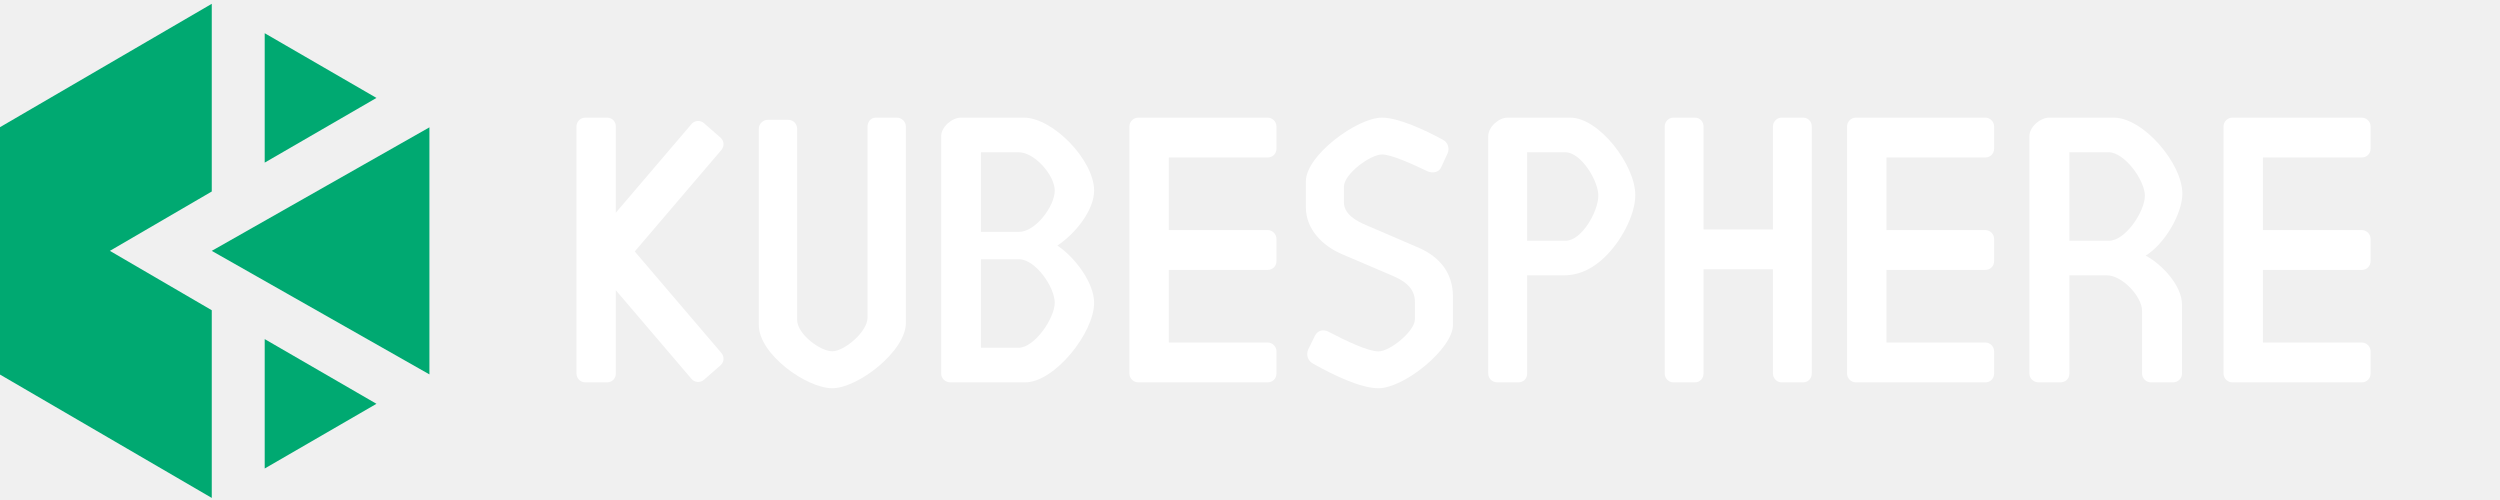
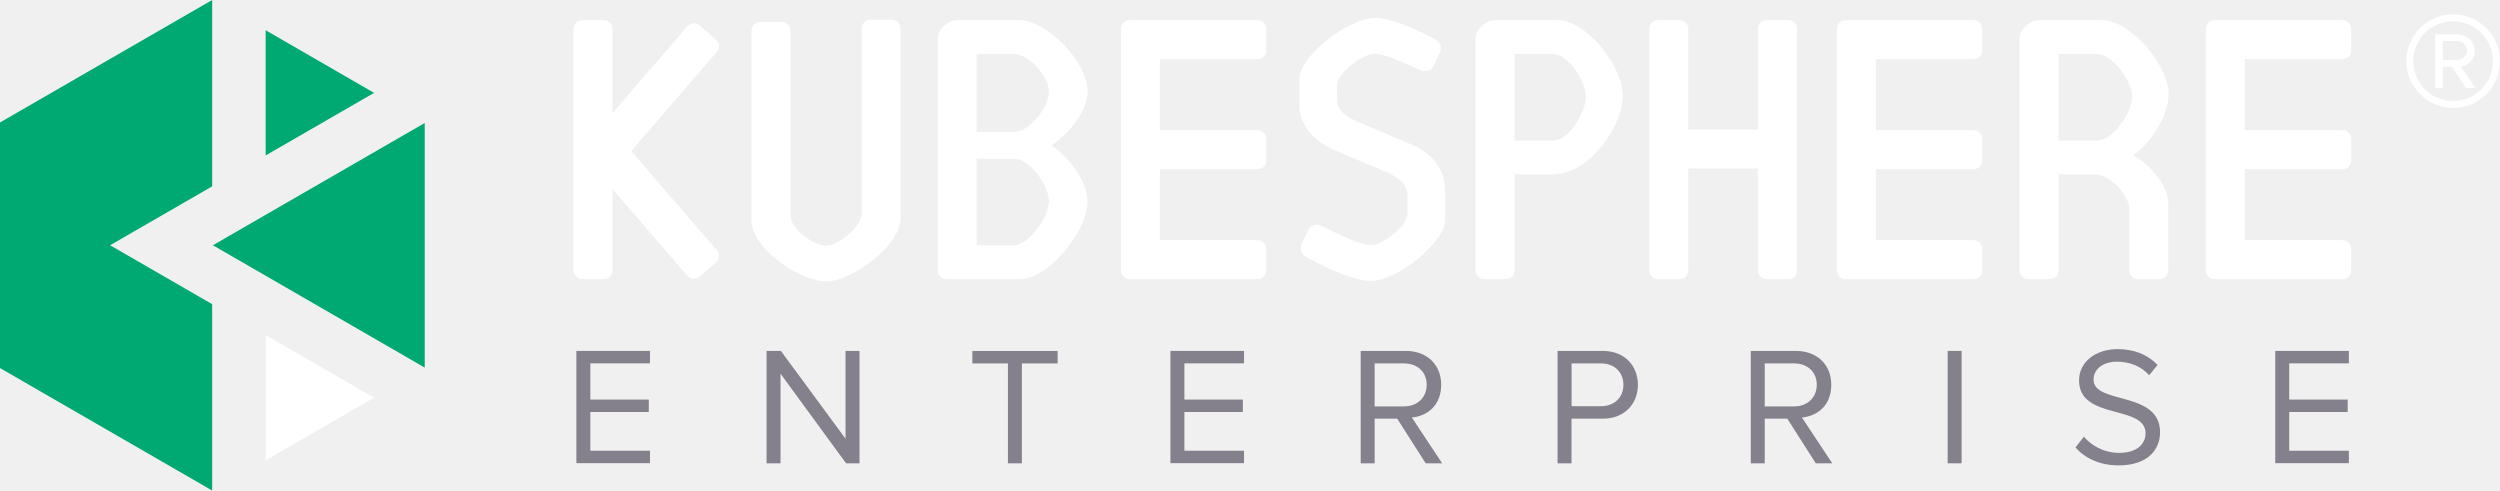
- <svg xmlns="http://www.w3.org/2000/svg" width="200px" height="40px" viewBox="0 0 200 40" version="1.1">
-   <g id="页面1" stroke="none" stroke-width="1" fill="none" fill-rule="evenodd">
-     <g id="logo" fill-rule="nonzero">
-       <g id="编组" transform="translate(46.11746, 9.245647)" fill="#FFFFFF">
-         <path d="M98.134,0.166 L96.409,0.166 C96.032,0.166 95.718,0.488 95.718,0.874 L95.718,9.112 L90.165,9.112 L90.165,0.874 C90.165,0.488 89.883,0.166 89.475,0.166 L87.75,0.166 C87.373,0.166 87.059,0.488 87.059,0.874 L87.059,20.634 C87.059,21.021 87.373,21.343 87.75,21.343 L89.475,21.343 C89.883,21.343 90.165,21.021 90.165,20.634 L90.165,12.298 L95.718,12.298 L95.718,20.634 C95.718,21.021 96.032,21.343 96.409,21.343 L98.134,21.343 C98.542,21.343 98.824,21.021 98.824,20.634 L98.824,0.874 C98.824,0.488 98.542,0.166 98.134,0.166" id="Fill-5" />
-         <path d="M56,18.864 C56,18.478 55.681,18.156 55.3,18.156 L47.389,18.157 L47.389,12.347 L55.3,12.347 C55.681,12.347 56,12.058 56,11.639 L56,9.869 C56,9.483 55.681,9.161 55.299,9.161 L47.389,9.161 L47.389,3.352 L55.299,3.352 C55.681,3.352 56,3.062 56,2.644 L56,0.874 C56,0.488 55.681,0.166 55.299,0.166 L46.69,0.166 C46.689,0.166 46.689,0.166 46.688,0.166 L44.937,0.166 C44.554,0.166 44.235,0.488 44.235,0.874 L44.235,20.634 C44.235,21.021 44.554,21.343 44.937,21.343 L45.696,21.343 L45.697,21.343 L55.3,21.343 C55.681,21.343 56,21.053 56,20.634 L56,18.864 Z" id="Fill-7" />
-         <path d="M113.412,18.864 C113.412,18.478 113.093,18.156 112.711,18.156 L104.801,18.157 L104.801,12.347 L112.711,12.347 C113.093,12.347 113.412,12.058 113.412,11.639 L113.412,9.869 C113.412,9.483 113.093,9.161 112.711,9.161 L104.801,9.161 L104.801,3.352 L112.711,3.352 C113.093,3.352 113.412,3.062 113.412,2.644 L113.412,0.874 C113.412,0.488 113.093,0.166 112.711,0.166 L104.101,0.166 C104.101,0.166 104.1,0.166 104.1,0.166 L102.348,0.166 C101.966,0.166 101.647,0.488 101.647,0.874 L101.647,20.634 C101.647,21.021 101.966,21.343 102.348,21.343 L103.107,21.343 L103.109,21.343 L112.711,21.343 C113.093,21.343 113.412,21.053 113.412,20.634 L113.412,18.864 Z" id="Fill-9" />
-         <path d="M143.53,18.864 C143.53,18.478 143.211,18.156 142.829,18.156 L134.918,18.157 L134.918,12.347 L142.829,12.347 C143.211,12.347 143.529,12.058 143.529,11.639 L143.529,9.869 C143.529,9.483 143.21,9.161 142.828,9.161 L134.918,9.161 L134.918,3.352 L142.828,3.352 C143.21,3.352 143.529,3.062 143.529,2.644 L143.529,0.874 C143.529,0.488 143.21,0.166 142.828,0.166 L134.219,0.166 C134.219,0.166 134.218,0.166 134.218,0.166 L132.466,0.166 C132.084,0.166 131.765,0.488 131.765,0.874 L131.765,20.634 C131.765,21.021 132.084,21.343 132.466,21.343 L133.225,21.343 L133.226,21.343 L142.829,21.343 C143.211,21.343 143.53,21.053 143.53,20.634 L143.53,18.864 Z" id="Fill-11" />
-         <path d="M61.396,5.706 L61.396,6.923 C61.396,7.852 62.275,8.396 63.279,8.812 L67.451,10.605 C69.02,11.31 70.118,12.558 70.118,14.48 L70.118,16.753 C70.118,18.643 66.227,21.813 64.156,21.813 C62.745,21.813 60.612,20.788 58.95,19.86 C58.573,19.668 58.322,19.219 58.542,18.707 L59.075,17.618 C59.295,17.17 59.765,17.073 60.173,17.298 C61.522,18.002 63.31,18.867 64.156,18.867 C65.098,18.867 67.075,17.234 67.075,16.305 L67.075,14.896 C67.075,13.807 66.259,13.199 65.13,12.751 L61.239,11.086 C59.734,10.445 58.353,9.132 58.353,7.339 L58.353,5.258 C58.353,3.176 62.463,0.166 64.439,0.166 C65.757,0.166 67.89,1.159 69.302,1.928 C69.741,2.152 69.867,2.664 69.678,3.048 L69.176,4.137 C69.02,4.521 68.518,4.649 68.079,4.457 C67.012,3.945 65.224,3.112 64.439,3.112 C63.53,3.112 61.396,4.649 61.396,5.706" id="Fill-13" />
-         <path d="M122.566,2.934 L119.433,2.934 L119.433,10.015 L122.598,10.015 C123.922,10.015 125.473,7.665 125.473,6.41 C125.473,5.187 123.857,2.934 122.566,2.934 M122.437,12.782 L119.433,12.782 L119.433,20.635 C119.433,21.053 119.142,21.343 118.69,21.343 L116.978,21.343 C116.591,21.343 116.235,21.053 116.235,20.635 L116.235,1.647 C116.235,0.907 117.108,0.166 117.818,0.166 L122.986,0.166 C125.343,0.166 128.471,3.83 128.471,6.243 C128.471,7.853 127.055,10.271 125.537,11.205 C126.765,11.849 128.444,13.555 128.444,15.132 L128.444,20.635 C128.444,21.021 128.121,21.343 127.733,21.343 L125.957,21.343 C125.57,21.343 125.247,21.021 125.247,20.635 L125.247,15.614 C125.247,14.488 123.664,12.782 122.437,12.782" id="Fill-15" />
-         <path d="M79.1,2.934 L76.053,2.934 L76.053,10.015 L79.131,10.015 C80.42,10.015 81.748,7.665 81.748,6.41 C81.748,5.187 80.357,2.934 79.1,2.934 M78.975,12.782 L76.053,12.782 L76.053,20.635 C76.053,21.053 75.769,21.343 75.329,21.343 L73.664,21.343 C73.287,21.343 72.941,21.053 72.941,20.635 L72.941,1.647 C72.941,0.907 73.79,0.166 74.481,0.166 L79.509,0.166 C81.802,0.166 84.706,3.944 84.706,6.357 C84.706,7.967 83.542,10.131 82.197,11.383 C81.537,11.999 80.487,12.782 78.975,12.782" id="Fill-17" />
-         <path d="M20.463,21.813 C18.417,21.813 14.588,19.101 14.588,16.761 L14.588,1.053 C14.588,0.663 14.928,0.34 15.302,0.34 L16.942,0.34 C17.343,0.34 17.653,0.663 17.653,1.053 L17.653,16.34 C17.653,17.478 19.502,18.857 20.463,18.857 C21.424,18.857 23.286,17.303 23.286,16.165 L23.286,0.879 C23.286,0.488 23.565,0.166 23.939,0.166 L25.639,0.166 C26.014,0.166 26.353,0.488 26.353,0.879 L26.353,16.586 C26.353,18.857 22.507,21.813 20.463,21.813" id="Fill-19" />
-         <path d="M35.368,18.575 L32.359,18.575 L32.359,11.494 L35.4,11.494 C36.718,11.494 38.262,13.72 38.262,14.975 C38.262,16.198 36.654,18.575 35.368,18.575 L35.368,18.575 Z M32.359,2.934 L35.368,2.934 C36.654,2.934 38.262,4.777 38.262,6 C38.262,7.255 36.718,9.305 35.4,9.305 L32.359,9.305 L32.359,2.934 Z M38.471,10.4 C39.936,9.434 41.412,7.558 41.412,6 C41.412,3.587 38.133,0.166 35.786,0.166 L30.751,0.166 C30.045,0.166 29.177,0.906 29.177,1.646 L29.177,9.405 L29.177,19.862 L29.177,20.635 C29.177,21.054 29.53,21.343 29.916,21.343 L30.751,21.343 L31.62,21.343 L35.895,21.343 C38.242,21.343 41.412,17.389 41.412,14.975 C41.412,13.418 39.936,11.377 38.471,10.4 L38.471,10.4 Z" id="Fill-21" />
-         <path d="M4.663,10.872 L11.589,2.757 C11.838,2.465 11.83,2.032 11.517,1.758 L10.193,0.602 C9.904,0.349 9.455,0.382 9.205,0.675 L3.149,7.77 L3.149,0.874 C3.149,0.488 2.863,0.166 2.45,0.166 L0.7,0.166 C0.318,0.166 0,0.488 0,0.874 L0,20.635 C0,21.021 0.318,21.343 0.7,21.343 L2.45,21.343 C2.863,21.343 3.149,21.021 3.149,20.635 L3.149,13.973 L9.205,21.069 C9.455,21.361 9.904,21.394 10.193,21.142 L11.517,19.985 C11.83,19.711 11.838,19.279 11.589,18.987 L4.663,10.872 Z" id="Fill-23" />
+ <svg xmlns="http://www.w3.org/2000/svg" id="_图层_2" viewBox="0 0 377.66 74.1">
+   <defs>
+     <style>.cls-1{fill:#00a971;}.cls-2{fill:#fff;}.cls-3{fill:#85818c;}</style>
+   </defs>
+   <g id="_图层_1-2">
+     <g>
+       <g>
+         <g>
+           <g>
+             <polygon class="cls-2" points="56.51 60.08 40.13 50.62 40.13 69.53 56.51 60.08" />
+             <polygon class="cls-1" points="56.51 14.03 40.13 4.57 40.13 23.48 56.51 14.03" />
+             <polygon class="cls-1" points="16.63 37.05 32.05 28.15 32.05 0 0 18.5 0 55.6 32.05 74.1 32.05 45.95 16.63 37.05" />
+           </g>
+           <polygon class="cls-1" points="32.16 37.05 64.16 55.53 64.16 18.58 32.16 37.05" />
+         </g>
+         <g>
+           <path class="cls-2" d="M270.14,3.04h-3.27c-.71,0-1.31,.59-1.31,1.31v15.22h-10.52V4.35c0-.71-.53-1.31-1.31-1.31h-3.27c-.71,0-1.31,.59-1.31,1.31V40.86c0,.71,.59,1.31,1.31,1.31h3.27c.77,0,1.31-.59,1.31-1.31v-15.4h10.52v15.4c0,.71,.59,1.31,1.31,1.31h3.27c.77,0,1.31-.59,1.31-1.31V4.35c0-.71-.53-1.31-1.31-1.31Z" />
+           <path class="cls-2" d="M191.29,37.59c0-.71-.59-1.31-1.31-1.31h-14.77s0-10.73,0-10.73h14.77c.71,0,1.31-.54,1.31-1.31v-3.27c0-.71-.59-1.31-1.31-1.31h-14.77s0-10.73,0-10.73h14.76c.71,0,1.31-.54,1.31-1.31v-3.27c0-.71-.59-1.31-1.31-1.31h-16.07s0,0,0,0h-3.27c-.71,0-1.31,.59-1.31,1.31V40.86c0,.71,.59,1.31,1.31,1.31h1.42s0,0,0,0h17.92c.71,0,1.31-.54,1.31-1.31v-3.27Z" />
+           <path class="cls-2" d="M299.46,37.59c0-.71-.59-1.31-1.31-1.31h-14.77s0-10.73,0-10.73h14.77c.71,0,1.31-.54,1.31-1.31v-3.27c0-.71-.59-1.31-1.31-1.31h-14.77s0-10.73,0-10.73h14.76c.71,0,1.31-.54,1.31-1.31v-3.27c0-.71-.59-1.31-1.31-1.31h-16.07s0,0,0,0h-3.27c-.71,0-1.31,.59-1.31,1.31V40.86c0,.71,.59,1.31,1.31,1.31h1.42s0,0,0,0h17.92c.71,0,1.31-.54,1.31-1.31v-3.27Z" />
+           <path class="cls-2" d="M355.19,37.59c0-.71-.59-1.31-1.31-1.31h-14.77s0-10.73,0-10.73h14.77c.71,0,1.31-.54,1.31-1.31v-3.27c0-.71-.59-1.31-1.31-1.31h-14.77s0-10.73,0-10.73h14.76c.71,0,1.31-.54,1.31-1.31v-3.27c0-.71-.59-1.31-1.31-1.31h-16.07s0,0,0,0h-3.27c-.71,0-1.31,.59-1.31,1.31V40.86c0,.71,.59,1.31,1.31,1.31h1.42s0,0,0,0h17.92c.71,0,1.31-.54,1.31-1.31v-3.27Z" />
+           <path class="cls-2" d="M201.98,12.88v2.23c0,1.7,1.65,2.7,3.53,3.47l7.82,3.29c2.94,1.29,4.99,3.58,4.99,7.11v4.17c0,3.47-7.29,9.29-11.17,9.29-2.64,0-6.64-1.88-9.75-3.58-.71-.35-1.18-1.18-.76-2.12l1-2c.41-.82,1.29-1,2.06-.59,2.53,1.29,5.88,2.88,7.46,2.88,1.76,0,5.47-3,5.47-4.7v-2.59c0-2-1.53-3.11-3.64-3.94l-7.29-3.06c-2.82-1.18-5.41-3.59-5.41-6.88v-3.82c0-3.82,7.7-9.34,11.4-9.34,2.47,0,6.46,1.82,9.11,3.23,.82,.41,1.06,1.35,.7,2.06l-.94,2c-.29,.7-1.23,.94-2.06,.59-2-.94-5.35-2.47-6.82-2.47-1.7,0-5.7,2.82-5.7,4.76Z" />
+           <path class="cls-2" d="M316.5,26.35h-5.53v14.51c0,.77-.54,1.31-1.37,1.31h-3.15c-.71,0-1.37-.53-1.37-1.31V5.78c0-1.37,1.61-2.74,2.91-2.74h9.51c4.34,0,10.1,6.77,10.1,11.23,0,2.97-2.61,7.44-5.4,9.17,2.26,1.19,5.35,4.34,5.35,7.25v10.17c0,.71-.59,1.31-1.31,1.31h-3.27c-.71,0-1.31-.59-1.31-1.31v-9.28c0-2.08-2.91-5.23-5.17-5.23Zm.24-18.19h-5.77v13.08h5.83c2.44,0,5.29-4.34,5.29-6.66s-2.97-6.42-5.35-6.42Z" />
+           <path class="cls-2" d="M234.32,26.35h-5.53v14.51c0,.77-.54,1.31-1.37,1.31h-3.15c-.71,0-1.37-.53-1.37-1.31V5.78c0-1.37,1.61-2.74,2.91-2.74h9.51c4.34,0,9.83,6.98,9.83,11.44,0,2.97-2.2,6.97-4.75,9.29-1.25,1.14-3.24,2.58-6.1,2.58Zm.24-18.19h-5.77v13.08h5.83c2.44,0,4.95-4.34,4.95-6.66s-2.63-6.42-5.01-6.42Z" />
+           <path class="cls-2" d="M124.77,42.51c-3.91,0-11.24-4.95-11.24-9.23V4.6c0-.71,.65-1.3,1.37-1.3h3.14c.77,0,1.36,.59,1.36,1.3v27.92c0,2.08,3.54,4.6,5.38,4.6s5.4-2.84,5.4-4.92V4.28c0-.71,.53-1.3,1.25-1.3h3.25c.72,0,1.37,.59,1.37,1.3v28.68c0,4.15-7.36,9.55-11.27,9.55Z" />
+           <path class="cls-2" d="M158.85,21.95c2.71-1.78,5.44-5.25,5.44-8.13,0-4.46-6.07-10.78-10.41-10.78h-9.31c-1.31,0-2.91,1.37-2.91,2.74V40.86c0,.77,.65,1.31,1.37,1.31h11.06c4.34,0,10.2-7.3,10.2-11.76,0-2.88-2.73-6.65-5.44-8.45Zm-11.31-13.79h5.57c2.38,0,5.35,3.41,5.35,5.67s-2.85,6.11-5.29,6.11h-5.63V8.16Zm5.57,28.9h-5.57v-13.08h5.63c2.44,0,5.29,4.11,5.29,6.43s-2.97,6.65-5.35,6.65Z" />
+           <path class="cls-2" d="M95.35,22.82l12.95-14.99c.47-.54,.45-1.34-.14-1.84l-2.47-2.14c-.54-.47-1.38-.41-1.85,.13l-11.32,13.11V4.35c0-.71-.53-1.31-1.31-1.31h-3.27c-.71,0-1.31,.59-1.31,1.31V40.86c0,.71,.59,1.31,1.31,1.31h3.27c.77,0,1.31-.59,1.31-1.31v-12.31l11.32,13.11c.47,.54,1.3,.6,1.85,.13l2.47-2.14c.59-.51,.6-1.3,.14-1.84l-12.95-14.99Z" />
+         </g>
      </g>
-       <polygon id="Fill-1" fill="#00A971" points="30.117 32.304 21.176 27.128 21.176 37.481" />
-       <polygon id="Fill-2" fill="#00A971" points="30.117 7.834 21.176 2.657 21.176 13.01" />
-       <polygon id="Fill-3" fill="#00A971" points="8.79 20.069 16.941 15.32 16.941 0.304 -0 10.174 -0 29.965 16.941 39.834 16.941 24.819" />
-       <polygon id="Fill-4" fill="#00A971" points="16.941 20.069 34.353 29.952 34.353 10.187" />
+       <g>
+         <path class="cls-3" d="M87.07,69.99v-16.98h11.12v1.88h-9.01v5.47h8.83v1.88h-8.83v5.85h9.01v1.88h-11.12Z" />
+         <path class="cls-3" d="M127.81,69.99l-9.9-13.54v13.54h-2.11v-16.98h2.16l9.77,13.26v-13.26h2.11v16.98h-2.04Z" />
+         <path class="cls-3" d="M152.26,69.99v-15.09h-5.37v-1.88h12.88v1.88h-5.4v15.09h-2.11Z" />
+         <path class="cls-3" d="M176.81,69.99v-16.98h11.12v1.88h-9.01v5.47h8.83v1.88h-8.83v5.85h9.01v1.88h-11.12Z" />
+         <path class="cls-3" d="M215.37,69.99l-4.3-6.74h-3.41v6.74h-2.11v-16.98h6.82c3.1,0,5.34,1.99,5.34,5.12s-2.11,4.73-4.43,4.94l4.58,6.92h-2.49Zm.15-11.86c0-1.94-1.4-3.23-3.41-3.23h-4.45v6.49h4.45c2.01,0,3.41-1.35,3.41-3.26Z" />
+         <path class="cls-3" d="M235.29,69.99v-16.98h6.82c3.41,0,5.32,2.34,5.32,5.12s-1.93,5.12-5.32,5.12h-4.71v6.74h-2.11Zm9.95-11.86c0-1.91-1.37-3.23-3.38-3.23h-4.45v6.46h4.45c2.01,0,3.38-1.32,3.38-3.23Z" />
+         <path class="cls-3" d="M274.3,69.99l-4.3-6.74h-3.41v6.74h-2.11v-16.98h6.82c3.1,0,5.34,1.99,5.34,5.12s-2.11,4.73-4.43,4.94l4.58,6.92h-2.49Zm.15-11.86c0-1.94-1.4-3.23-3.41-3.23h-4.45v6.49h4.45c2.01,0,3.41-1.35,3.41-3.26Z" />
+         <path class="cls-3" d="M294.22,69.99v-16.98h2.11v16.98h-2.11Z" />
+         <path class="cls-3" d="M313.53,67.6l1.27-1.63c1.09,1.27,2.93,2.44,5.32,2.44,3.03,0,4-1.63,4-2.95,0-4.38-10.05-1.94-10.05-7.99,0-2.8,2.49-4.73,5.85-4.73,2.57,0,4.58,.89,6.01,2.39l-1.27,1.55c-1.27-1.43-3.05-2.04-4.91-2.04-2.01,0-3.49,1.1-3.49,2.7,0,3.82,10.05,1.63,10.05,7.97,0,2.44-1.68,4.99-6.26,4.99-2.93,0-5.12-1.12-6.52-2.7Z" />
+         <path class="cls-3" d="M343.71,69.99v-16.98h11.12v1.88h-9.01v5.47h8.83v1.88h-8.83v5.85h9.01v1.88h-11.12Z" />
+       </g>
+       <path class="cls-2" d="M370.58,16.3c-3.9,0-7.07-3.17-7.07-7.07s3.17-7.07,7.07-7.07,7.07,3.14,7.07,7.07-3.14,7.07-7.07,7.07Zm0-13.08c-3.34,0-6.01,2.64-6.01,6.01s2.67,6.01,6.01,6.01,6.01-2.7,6.01-6.01-2.67-6.01-6.01-6.01Zm1.94,10.08l-2.1-3.2h-1.4v3.2h-1.13V5.19h3.3c1.37,0,2.64,.97,2.64,2.47,0,1.8-1.6,2.4-2.07,2.4l2.17,3.24h-1.4Zm-1.33-7.11h-2.17v2.87h2.17c.7,0,1.47-.57,1.47-1.4,0-.9-.77-1.47-1.47-1.47Z" />
    </g>
  </g>
</svg>
